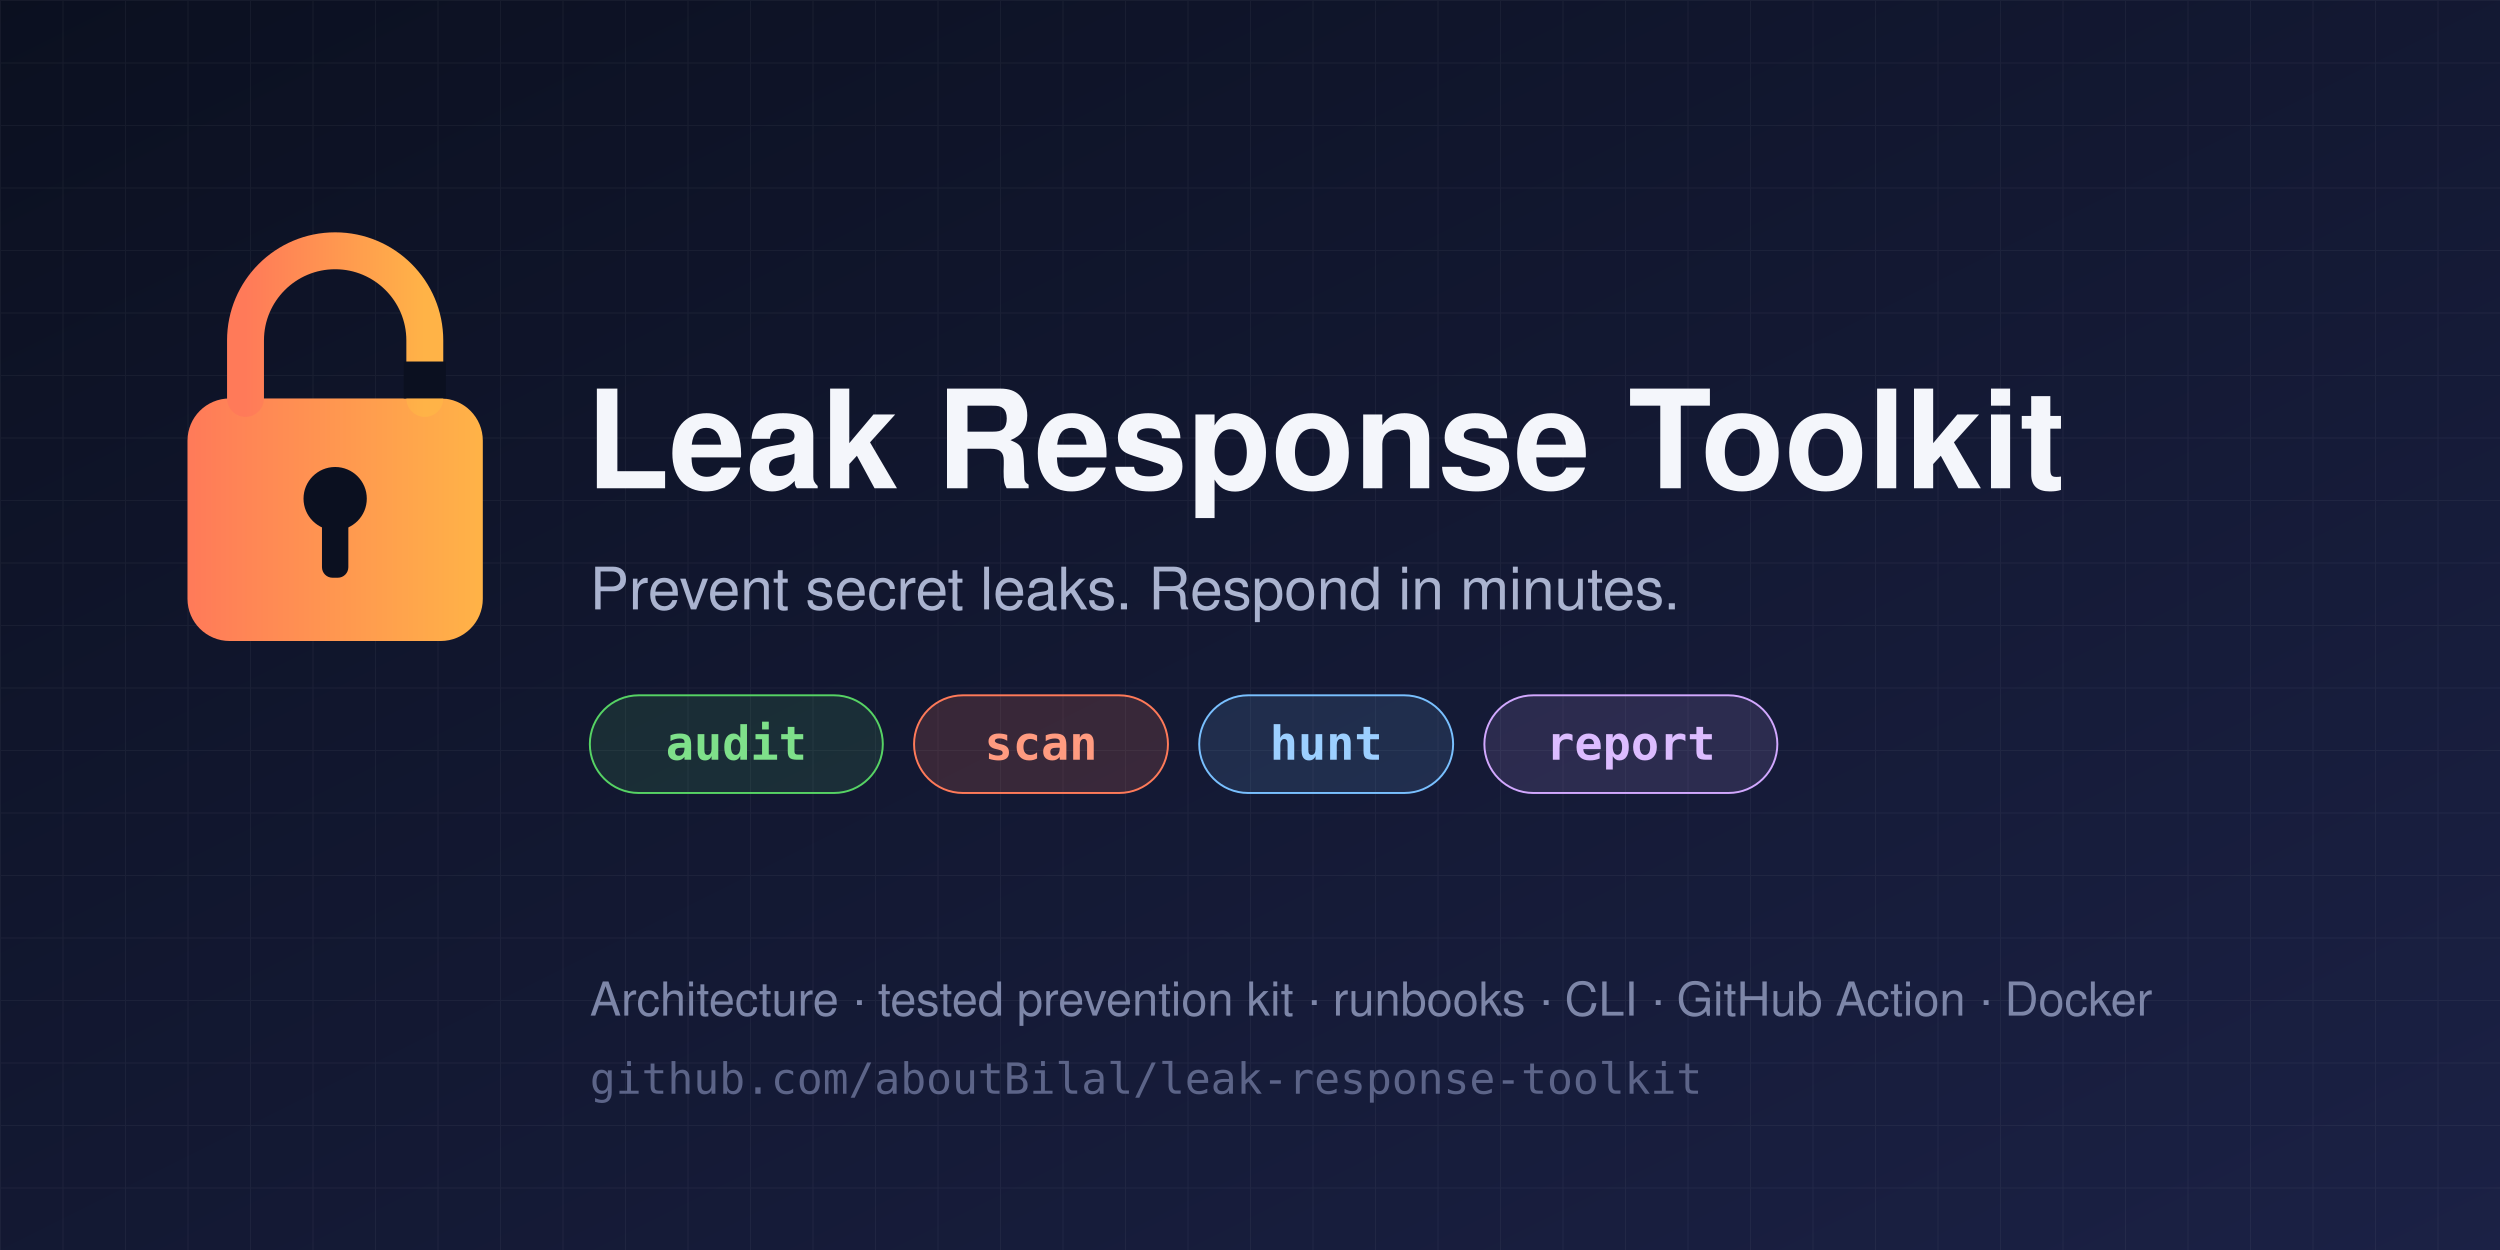
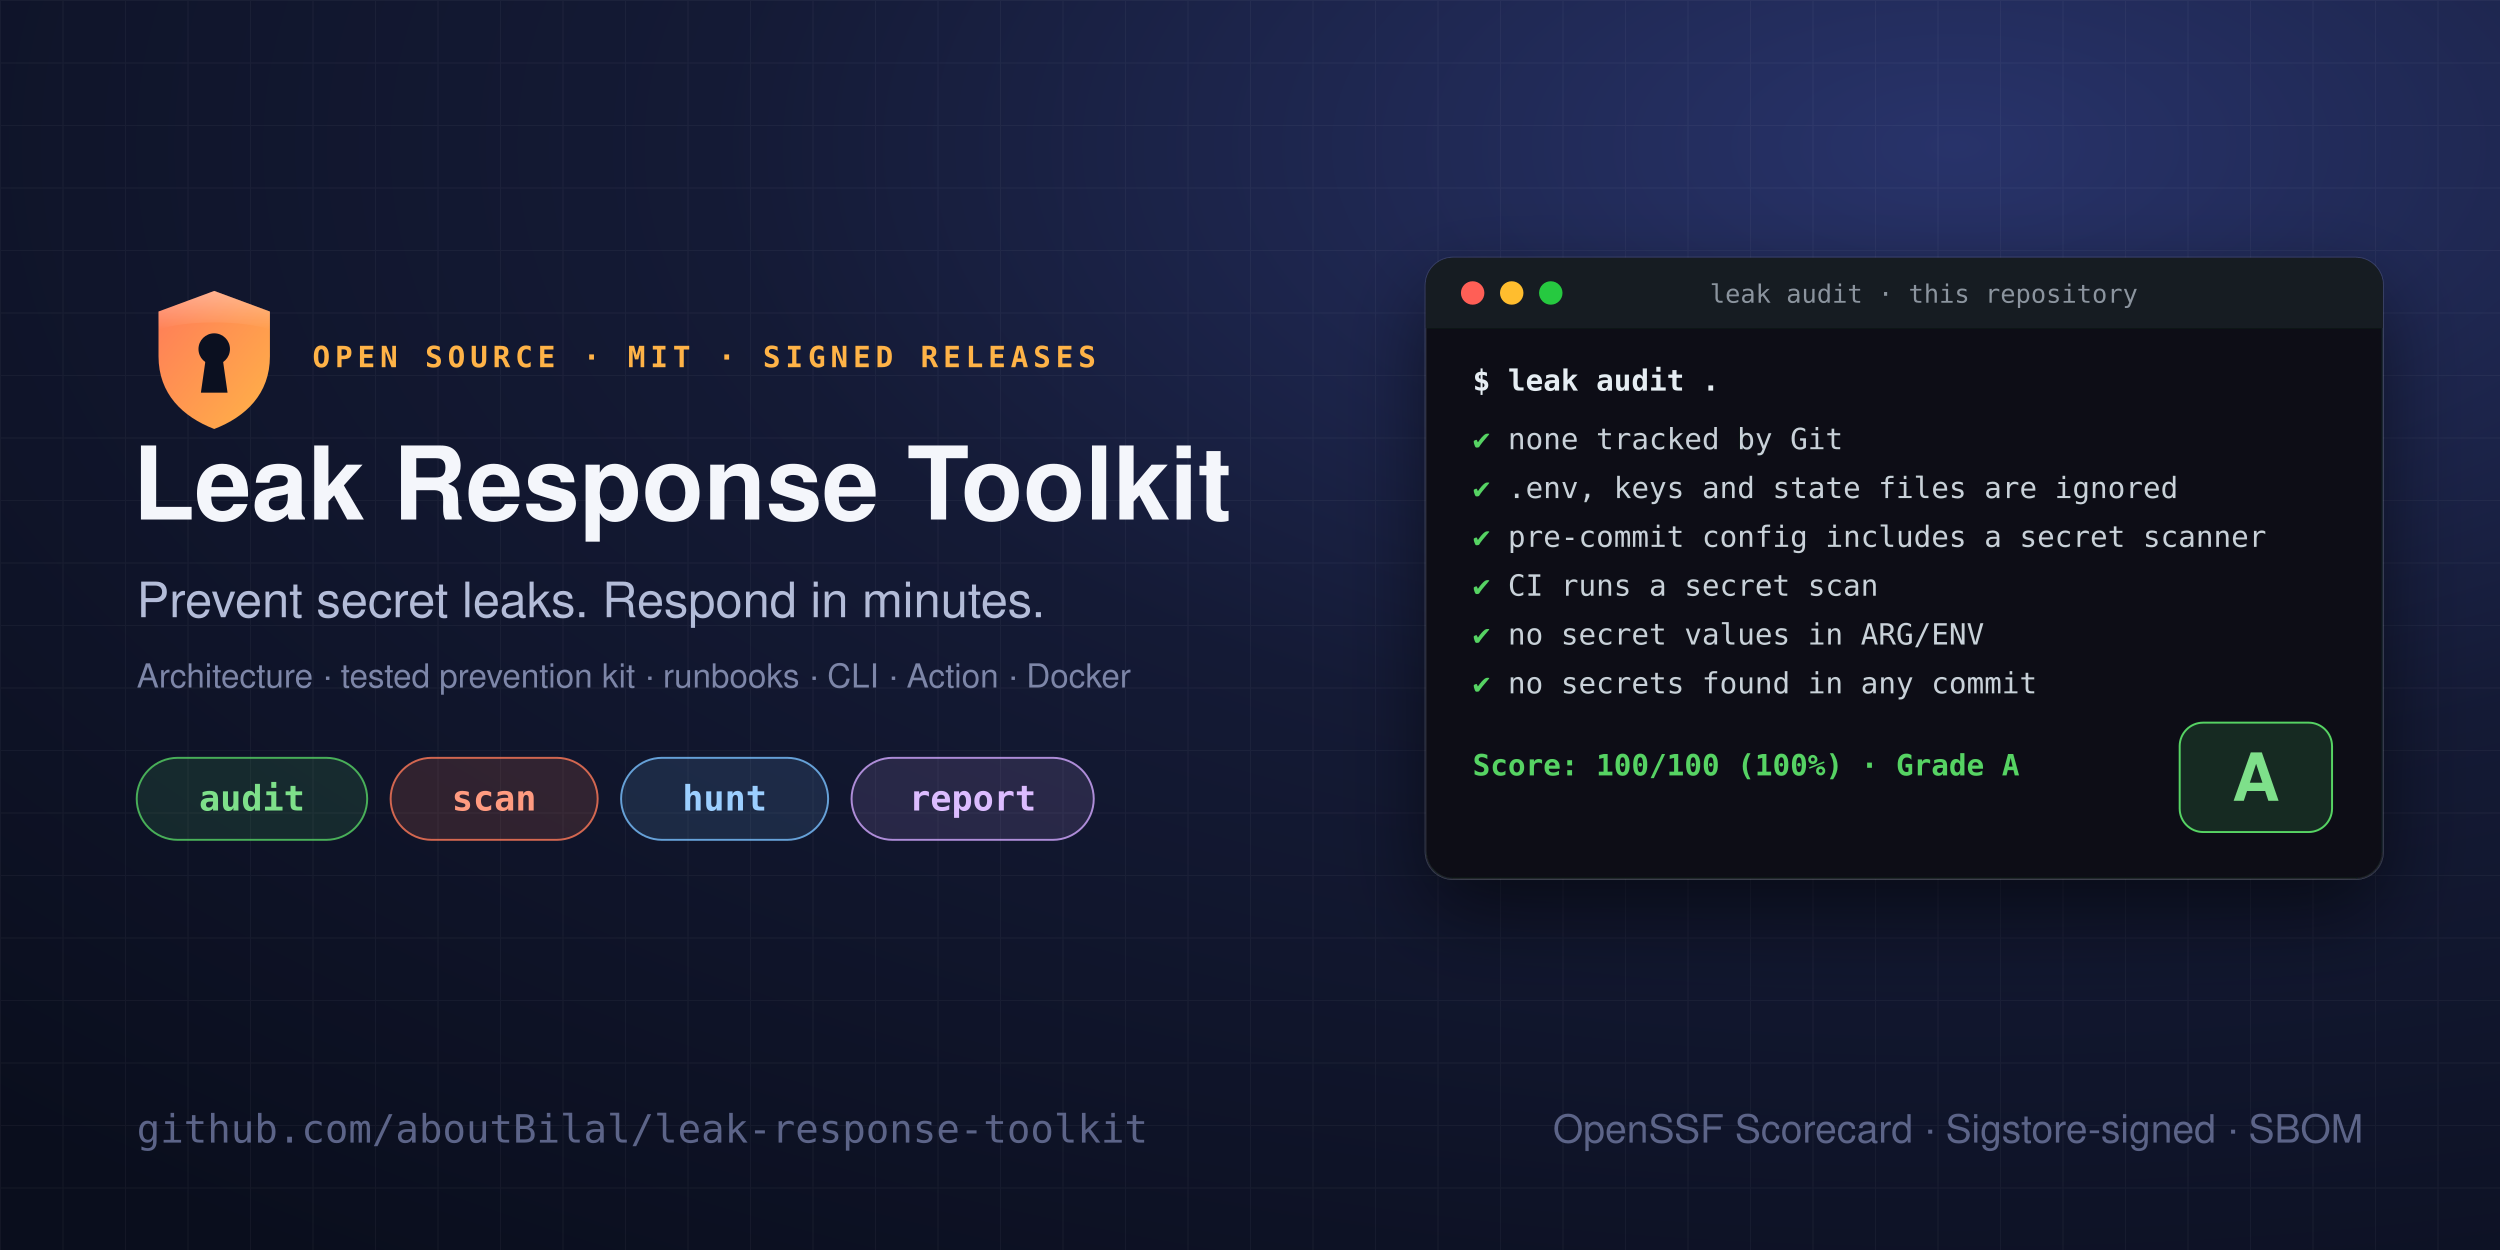
<svg xmlns="http://www.w3.org/2000/svg" width="1280" height="640" viewBox="0 0 1280 640">
  <defs>
-     <linearGradient id="bg" x1="0" y1="0" x2="1" y2="1">
-       <stop offset="0" stop-color="#0b1020" />
-       <stop offset="1" stop-color="#1b2145" />
-     </linearGradient>
-     <linearGradient id="acc" x1="0" y1="0" x2="1" y2="0">
-       <stop offset="0" stop-color="#ff7a59" />
-       <stop offset="1" stop-color="#ffb347" />
-     </linearGradient>
-     <pattern id="grid" width="32" height="32" patternUnits="userSpaceOnUse">
-       <path d="M32 0H0V32" fill="none" stroke="#ffffff" stroke-opacity="0.045" />
+     <radialGradient id="sbg" cx="0.78" cy="0.12" r="1.1">
+       <stop offset="0" stop-color="#28336a" />
+       <stop offset="0.45" stop-color="#141a35" />
+       <stop offset="1" stop-color="#0a0e1d" />
+     </radialGradient>
+     <pattern id="sgrid" width="32" height="32" patternUnits="userSpaceOnUse">
+       <path d="M32 0H0V32" fill="none" stroke="#fff" stroke-opacity="0.04" />
    </pattern>
  </defs>
-   <rect width="1280" height="640" fill="url(#bg)" />
-   <rect width="1280" height="640" fill="url(#grid)" />
-   <g transform="translate(96,150) scale(1.35)">
-     <rect x="0" y="40" width="112" height="92" rx="16" fill="url(#acc)" />
-     <path d="M22 40 V18 a34 34 0 0 1 68 0 V40" fill="none" stroke="url(#acc)" stroke-width="14" stroke-linecap="round" />
-     <path d="M90 40 V26" fill="none" stroke="#0b1020" stroke-width="16" />
-     <circle cx="56" cy="78" r="12" fill="#0b1020" />
-     <rect x="51" y="82" width="10" height="26" rx="4" fill="#0b1020" />
+   <rect width="1280" height="640" fill="url(#sbg)" />
+   <rect width="1280" height="640" fill="url(#sgrid)" />
+   <g transform="translate(0,70)">
+     <defs>
+       <radialGradient id="bg" cx="0.78" cy="0.15" r="1">
+         <stop offset="0" stop-color="#28336a" />
+         <stop offset="0.45" stop-color="#141a35" />
+         <stop offset="1" stop-color="#0a0e1d" />
+       </radialGradient>
+       <linearGradient id="acc" x1="0" y1="0" x2="1" y2="1">
+         <stop offset="0" stop-color="#ff7a59" />
+         <stop offset="1" stop-color="#ffb347" />
+       </linearGradient>
+       <linearGradient id="shine" x1="0" y1="0" x2="0" y2="1">
+         <stop offset="0" stop-color="#fff" stop-opacity="0.35" />
+         <stop offset="1" stop-color="#fff" stop-opacity="0" />
+       </linearGradient>
+       <pattern id="grid" width="32" height="32" patternUnits="userSpaceOnUse">
+         <path d="M32 0H0V32" fill="none" stroke="#fff" stroke-opacity="0.04" />
+       </pattern>
+       <filter id="shadow" x="-20%" y="-20%" width="140%" height="160%">
+         <feDropShadow dx="0" dy="18" stdDeviation="22" flood-color="#000" flood-opacity="0.55" />
+       </filter>
+       <linearGradient id="glow" x1="0" y1="0" x2="1" y2="0">
+         <stop offset="0" stop-color="#ff7a59" stop-opacity="0" />
+         <stop offset="0.5" stop-color="#ff9a5a" stop-opacity="0.55" />
+         <stop offset="1" stop-color="#ffb347" stop-opacity="0" />
+       </linearGradient>
+     </defs>
+     <g transform="translate(70,74) scale(0.62)">
+       <path d="M64 8 L110 25 V62 C110 93 90 112 64 122 C38 112 18 93 18 62 V25 Z" fill="url(#acc)" />
+       <path d="M64 8 L110 25 V40 C88 32 40 32 18 40 V25 Z" fill="url(#shine)" />
+       <circle cx="64" cy="56" r="13" fill="#0b1020" />
+       <path d="M57 64 H71 L75 92 H53 Z" fill="#0b1020" />
+     </g>
+     <text x="160" y="118" fill="#ffb347" font-family="ui-monospace,SFMono-Regular,Menlo,Consolas,monospace" font-size="15" font-weight="700" letter-spacing="2.5">OPEN SOURCE · MIT · SIGNED RELEASES</text>
+     <text x="68" y="196" fill="#f4f6fb" font-family="Ubuntu,'Segoe UI',Helvetica,Arial,sans-serif" font-size="52" font-weight="700">Leak Response Toolkit</text>
+     <text x="70" y="246" fill="#b3bcd8" font-family="Ubuntu,'Segoe UI',Helvetica,Arial,sans-serif" font-size="25">Prevent secret leaks. Respond in minutes.</text>
+     <text x="70" y="282" fill="#7d86a8" font-family="Ubuntu,'Segoe UI',Helvetica,Arial,sans-serif" font-size="17">Architecture · tested prevention kit · runbooks · CLI · Action · Docker</text>
+     <g font-family="ui-monospace,SFMono-Regular,Menlo,Consolas,monospace" font-size="18" font-weight="700">
+       <rect x="70" y="318" width="118" height="42" rx="21" fill="#56d364" fill-opacity="0.12" stroke="#56d364" stroke-opacity="0.8" />
+       <text x="129" y="345" fill="#7ee08a" text-anchor="middle">audit</text>
+       <rect x="200" y="318" width="106" height="42" rx="21" fill="#ff7a59" fill-opacity="0.14" stroke="#ff7a59" stroke-opacity="0.8" />
+       <text x="253" y="345" fill="#ff9b80" text-anchor="middle">scan</text>
+       <rect x="318" y="318" width="106" height="42" rx="21" fill="#79c0ff" fill-opacity="0.12" stroke="#79c0ff" stroke-opacity="0.8" />
+       <text x="371" y="345" fill="#9ccfff" text-anchor="middle">hunt</text>
+       <rect x="436" y="318" width="124" height="42" rx="21" fill="#d2a8ff" fill-opacity="0.12" stroke="#d2a8ff" stroke-opacity="0.8" />
+       <text x="498" y="345" fill="#dcbcff" text-anchor="middle">report</text>
+     </g>
+     <g filter="url(#shadow)">
+       <rect x="730" y="62" width="490" height="318" rx="14" fill="#0d1117" stroke="#ffffff" stroke-opacity="0.08" />
+       <path d="M744 62 H1206 A14 14 0 0 1 1220 76 V98 H730 V76 A14 14 0 0 1 744 62 Z" fill="#161b22" />
+       <circle cx="754" cy="80" r="6" fill="#ff5f56" />
+       <circle cx="774" cy="80" r="6" fill="#ffbd2e" />
+       <circle cx="794" cy="80" r="6" fill="#27c93f" />
+       <text x="985" y="85" fill="#8b949e" font-family="ui-monospace,SFMono-Regular,Menlo,Consolas,monospace" font-size="13" text-anchor="middle">leak audit · this repository</text>
+       <g font-family="ui-monospace,SFMono-Regular,Menlo,Consolas,monospace" font-size="15">
+         <text x="754" y="130" fill="#e6edf3" font-weight="700">$ leak audit .</text>
+         <text x="754" y="160" fill="#56d364">✔ <tspan fill="#c9d1d9">none tracked by Git</tspan>
+         </text>
+         <text x="754" y="185" fill="#56d364">✔ <tspan fill="#c9d1d9">.env, keys and state files are ignored</tspan>
+         </text>
+         <text x="754" y="210" fill="#56d364">✔ <tspan fill="#c9d1d9">pre-commit config includes a secret scanner</tspan>
+         </text>
+         <text x="754" y="235" fill="#56d364">✔ <tspan fill="#c9d1d9">CI runs a secret scan</tspan>
+         </text>
+         <text x="754" y="260" fill="#56d364">✔ <tspan fill="#c9d1d9">no secret values in ARG/ENV</tspan>
+         </text>
+         <text x="754" y="285" fill="#56d364">✔ <tspan fill="#c9d1d9">no secrets found in any commit</tspan>
+         </text>
+         <text x="754" y="327" fill="#56d364" font-weight="700">Score: 100/100 (100%) · Grade A</text>
+       </g>
+       <rect x="1116" y="300" width="78" height="56" rx="12" fill="#56d364" fill-opacity="0.14" stroke="#56d364" />
+       <text x="1155" y="340" fill="#7ee08a" font-family="Ubuntu,'Segoe UI',Helvetica,Arial,sans-serif" font-size="34" font-weight="700" text-anchor="middle">A</text>
+     </g>
  </g>
-   <text x="300" y="250" fill="#f4f6fb" font-family="Ubuntu,'Segoe UI',Helvetica,Arial,sans-serif" font-size="70" font-weight="700">Leak Response Toolkit</text>
-   <text x="302" y="312" fill="#aab3cf" font-family="Ubuntu,'Segoe UI',Helvetica,Arial,sans-serif" font-size="30">Prevent secret leaks. Respond in minutes.</text>
-   <g font-family="ui-monospace,Menlo,Consolas,monospace" font-size="24" font-weight="700">
-     <rect x="302" y="356" width="150" height="50" rx="25" fill="#56d364" fill-opacity="0.12" stroke="#56d364" />
-     <text x="377" y="389" fill="#7ee08a" text-anchor="middle">audit</text>
-     <rect x="468" y="356" width="130" height="50" rx="25" fill="#ff7a59" fill-opacity="0.16" stroke="#ff7a59" />
-     <text x="533" y="389" fill="#ff9b80" text-anchor="middle">scan</text>
-     <rect x="614" y="356" width="130" height="50" rx="25" fill="#79c0ff" fill-opacity="0.12" stroke="#79c0ff" />
-     <text x="679" y="389" fill="#9ccfff" text-anchor="middle">hunt</text>
-     <rect x="760" y="356" width="150" height="50" rx="25" fill="#d2a8ff" fill-opacity="0.12" stroke="#d2a8ff" />
-     <text x="835" y="389" fill="#dcbcff" text-anchor="middle">report</text>
-   </g>
-   <text x="302" y="520" fill="#7d86a8" font-family="Ubuntu,'Segoe UI',Helvetica,Arial,sans-serif" font-size="24">Architecture · tested prevention kit · runbooks · CLI · GitHub Action · Docker</text>
-   <text x="302" y="560" fill="#5c6488" font-family="ui-monospace,Menlo,Consolas,monospace" font-size="22">github.com/aboutBilal/leak-response-toolkit</text>
+   <text x="70" y="585" fill="#5c6488" font-family="ui-monospace,SFMono-Regular,Menlo,Consolas,monospace" font-size="20">github.com/aboutBilal/leak-response-toolkit</text>
+   <text x="1210" y="585" fill="#5c6488" font-family="Ubuntu,'Segoe UI',Helvetica,Arial,sans-serif" font-size="20" text-anchor="end">OpenSSF Scorecard · Sigstore-signed · SBOM</text>
</svg>
